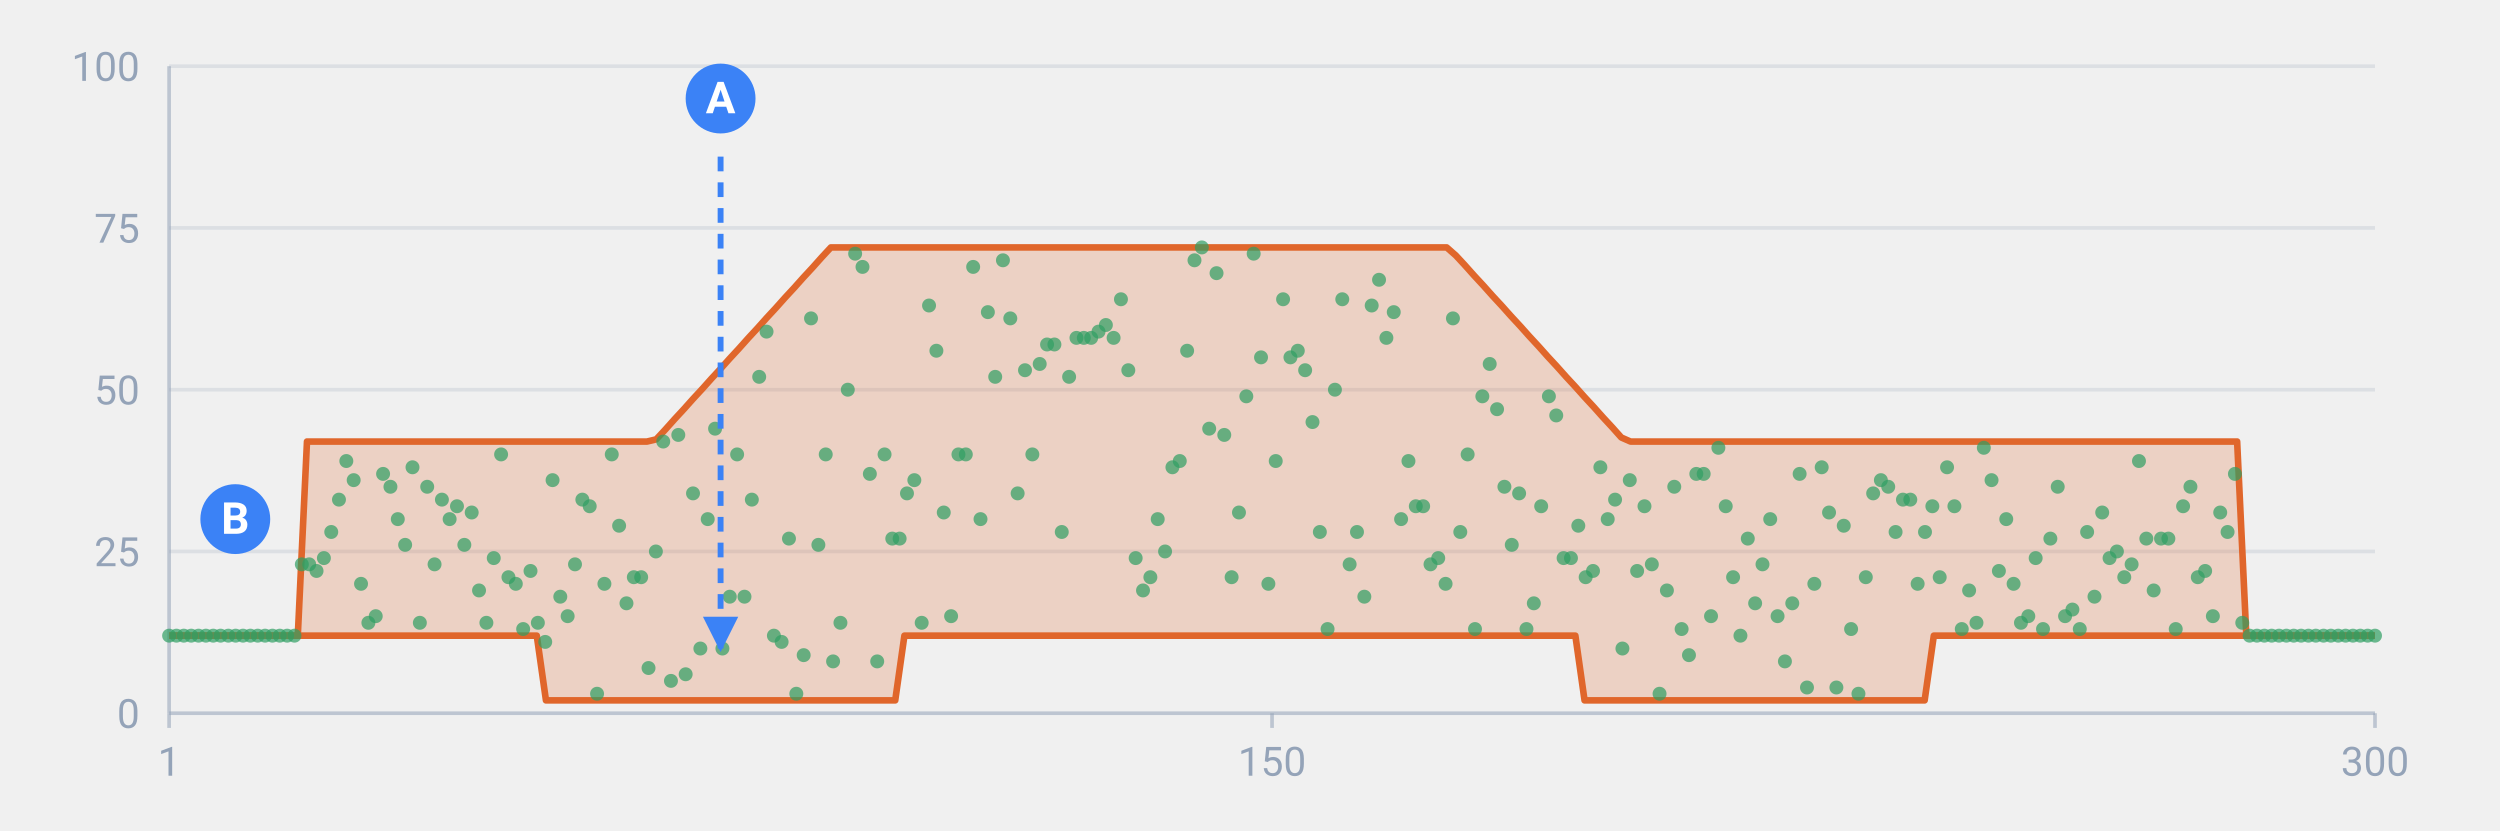
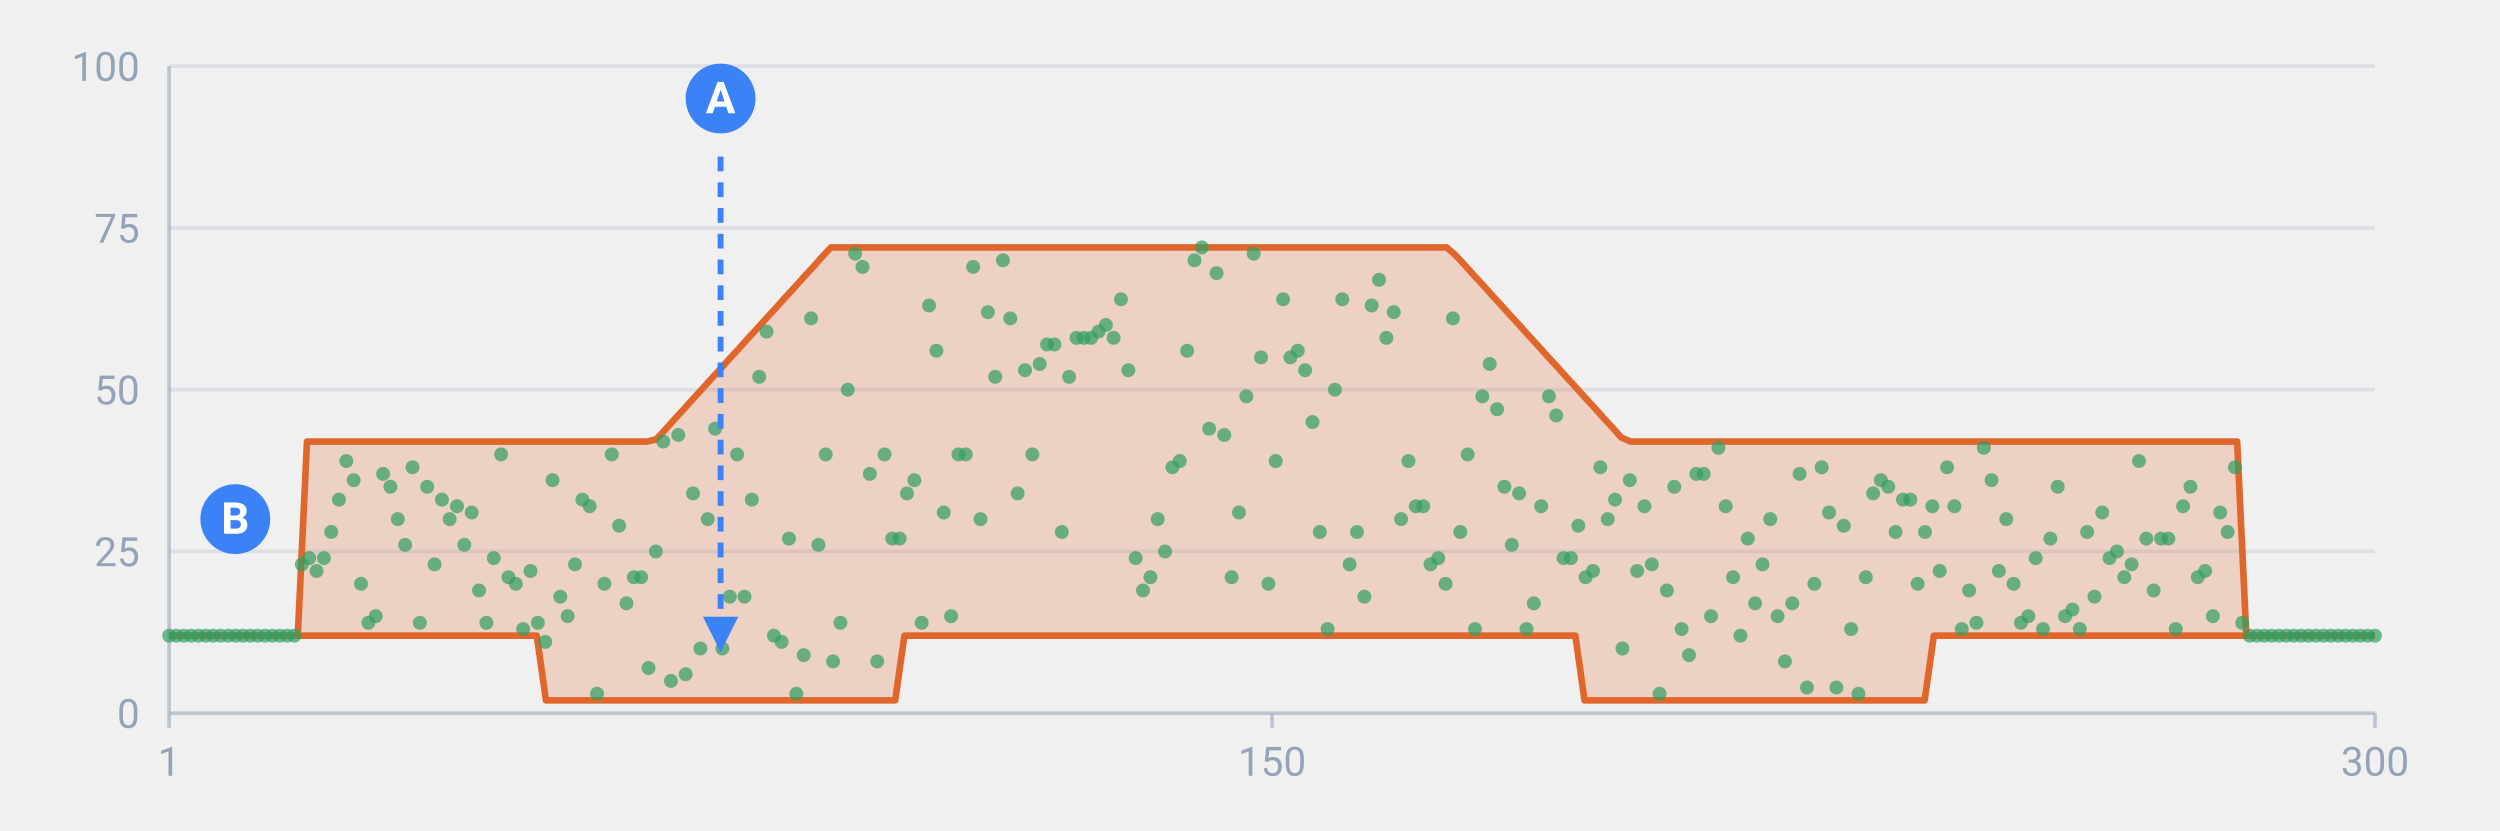
<svg xmlns="http://www.w3.org/2000/svg" viewBox="0 0 680 226" width="680" height="226" font-family="system-ui, -apple-system, Segoe UI, Roboto, sans-serif">
  <defs>
    <marker id="a" viewBox="0 0 10 10" refX="9" refY="5" markerWidth="6" markerHeight="6" orient="auto-start-reverse">
      <path d="M0,0 L10,5 L0,10 z" fill="#3b82f6" />
    </marker>
  </defs>
  <line x1="46" y1="194.0" x2="646" y2="194.0" stroke="#94a3b8" stroke-width="1" opacity="0.55" />
  <text x="38.0" y="198.0" text-anchor="end" font-size="11" font-weight="400" fill="#94a3b8">0</text>
  <line x1="46" y1="150.0" x2="646" y2="150.0" stroke="#94a3b8" stroke-width="1" opacity="0.22" />
  <text x="38.0" y="154.0" text-anchor="end" font-size="11" font-weight="400" fill="#94a3b8">25</text>
  <line x1="46" y1="106.0" x2="646" y2="106.0" stroke="#94a3b8" stroke-width="1" opacity="0.22" />
  <text x="38.0" y="110.0" text-anchor="end" font-size="11" font-weight="400" fill="#94a3b8">50</text>
  <line x1="46" y1="62.0" x2="646" y2="62.0" stroke="#94a3b8" stroke-width="1" opacity="0.22" />
  <text x="38.0" y="66.0" text-anchor="end" font-size="11" font-weight="400" fill="#94a3b8">75</text>
  <line x1="46" y1="18.0" x2="646" y2="18.0" stroke="#94a3b8" stroke-width="1" opacity="0.22" />
  <text x="38.0" y="22.0" text-anchor="end" font-size="11" font-weight="400" fill="#94a3b8">100</text>
  <line x1="46.0" y1="194" x2="46.0" y2="198" stroke="#94a3b8" stroke-width="1" opacity="0.55" />
  <text x="46.0" y="211.0" text-anchor="middle" font-size="11" font-weight="400" fill="#94a3b8">1</text>
  <line x1="346.0" y1="194" x2="346.0" y2="198" stroke="#94a3b8" stroke-width="1" opacity="0.55" />
  <text x="346.0" y="211.0" text-anchor="middle" font-size="11" font-weight="400" fill="#94a3b8">150</text>
  <line x1="646.0" y1="194" x2="646.0" y2="198" stroke="#94a3b8" stroke-width="1" opacity="0.55" />
  <text x="646.0" y="211.0" text-anchor="middle" font-size="11" font-weight="400" fill="#94a3b8">300</text>
  <line x1="46" y1="18" x2="46" y2="194" stroke="#94a3b8" stroke-width="1" opacity="0.55" />
  <polygon points="46.0,172.9 48.5,172.9 51.0,172.9 53.5,172.9 56.0,172.9 58.5,172.9 61.0,172.9 63.5,172.9 66.0,172.9 68.5,172.9 71.0,172.9 73.5,172.9 76.0,172.9 78.5,172.9 81.0,172.9 83.5,120.1 86.0,120.1 88.5,120.1 91.0,120.1 93.5,120.1 96.0,120.1 98.5,120.1 101.0,120.1 103.5,120.1 106.0,120.1 108.5,120.1 111.0,120.1 113.5,120.1 116.0,120.1 118.5,120.1 121.0,120.1 123.5,120.1 126.0,120.1 128.5,120.1 131.0,120.1 133.5,120.1 136.0,120.1 138.5,120.1 141.0,120.1 143.5,120.1 146.0,120.1 148.5,120.1 151.0,120.1 153.5,120.1 156.0,120.1 158.5,120.1 161.0,120.1 163.5,120.1 166.0,120.1 168.5,120.1 171.0,120.1 173.5,120.1 176.0,120.1 178.5,119.5 181.0,116.8 183.5,114.0 186.0,111.3 188.5,108.5 191.0,105.8 193.5,103.0 196.0,100.3 198.5,97.5 201.0,94.8 203.5,92.0 206.0,89.3 208.5,86.5 211.0,83.8 213.5,81.0 216.0,78.3 218.5,75.5 221.0,72.8 223.5,70.0 226.0,67.3 228.5,67.3 231.0,67.3 233.5,67.3 236.0,67.3 238.5,67.3 241.0,67.3 243.5,67.3 246.0,67.3 248.5,67.3 251.0,67.3 253.5,67.3 256.0,67.3 258.5,67.3 261.0,67.3 263.5,67.3 266.0,67.3 268.5,67.3 271.0,67.3 273.5,67.3 276.0,67.3 278.5,67.3 281.0,67.3 283.5,67.3 286.0,67.3 288.5,67.3 291.0,67.3 293.5,67.3 296.0,67.3 298.5,67.3 301.0,67.3 303.5,67.3 306.0,67.3 308.5,67.3 311.0,67.3 313.5,67.3 316.0,67.3 318.5,67.3 321.0,67.3 323.5,67.3 326.0,67.3 328.5,67.3 331.0,67.3 333.5,67.3 336.0,67.3 338.5,67.3 341.0,67.3 343.5,67.3 346.0,67.3 348.5,67.3 351.0,67.3 353.5,67.3 356.0,67.3 358.5,67.3 361.0,67.3 363.5,67.3 366.0,67.3 368.5,67.3 371.0,67.3 373.5,67.3 376.0,67.3 378.5,67.3 381.0,67.3 383.5,67.3 386.0,67.3 388.5,67.3 391.0,67.3 393.5,67.3 396.0,69.5 398.5,72.2 401.0,75.0 403.5,77.7 406.0,80.5 408.5,83.2 411.0,86.0 413.5,88.7 416.0,91.5 418.5,94.2 421.0,97.0 423.5,99.7 426.0,102.5 428.5,105.2 431.0,108.0 433.5,110.7 436.0,113.5 438.5,116.2 441.0,119.0 443.5,120.1 446.0,120.1 448.5,120.1 451.0,120.1 453.5,120.1 456.0,120.1 458.5,120.1 461.0,120.1 463.5,120.1 466.0,120.1 468.5,120.1 471.0,120.1 473.5,120.1 476.0,120.1 478.5,120.1 481.0,120.1 483.5,120.1 486.0,120.1 488.5,120.1 491.0,120.1 493.5,120.1 496.0,120.1 498.5,120.1 501.0,120.1 503.5,120.1 506.0,120.1 508.5,120.1 511.0,120.1 513.5,120.1 516.0,120.1 518.5,120.1 521.0,120.1 523.5,120.1 526.0,120.1 528.5,120.1 531.0,120.1 533.5,120.1 536.0,120.1 538.5,120.1 541.0,120.1 543.5,120.1 546.0,120.1 548.5,120.1 551.0,120.1 553.5,120.1 556.0,120.1 558.5,120.1 561.0,120.1 563.5,120.1 566.0,120.1 568.5,120.1 571.0,120.1 573.5,120.1 576.0,120.1 578.5,120.1 581.0,120.1 583.5,120.1 586.0,120.1 588.5,120.1 591.0,120.1 593.5,120.1 596.0,120.1 598.5,120.1 601.0,120.1 603.5,120.1 606.0,120.1 608.5,120.1 611.0,172.9 613.5,172.9 616.0,172.9 618.5,172.9 621.0,172.9 623.5,172.9 626.0,172.9 628.5,172.9 631.0,172.9 633.5,172.9 636.0,172.9 638.5,172.9 641.0,172.9 643.5,172.9 646.0,172.9 646.0,172.9 643.5,172.9 641.0,172.9 638.5,172.9 636.0,172.9 633.5,172.9 631.0,172.9 628.5,172.9 626.0,172.9 623.5,172.9 621.0,172.9 618.5,172.9 616.0,172.9 613.5,172.9 611.0,172.9 608.5,172.9 606.0,172.9 603.5,172.9 601.0,172.9 598.5,172.9 596.0,172.9 593.5,172.9 591.0,172.9 588.5,172.9 586.0,172.9 583.5,172.9 581.0,172.9 578.5,172.9 576.0,172.9 573.5,172.9 571.0,172.9 568.5,172.9 566.0,172.9 563.5,172.9 561.0,172.9 558.5,172.9 556.0,172.9 553.5,172.9 551.0,172.9 548.5,172.9 546.0,172.9 543.5,172.9 541.0,172.9 538.5,172.9 536.0,172.9 533.5,172.9 531.0,172.9 528.5,172.9 526.0,172.9 523.5,190.5 521.0,190.5 518.5,190.5 516.0,190.5 513.5,190.5 511.0,190.5 508.5,190.5 506.0,190.5 503.5,190.5 501.0,190.5 498.5,190.5 496.0,190.5 493.5,190.5 491.0,190.5 488.5,190.5 486.0,190.5 483.5,190.5 481.0,190.5 478.5,190.5 476.0,190.5 473.5,190.5 471.0,190.5 468.5,190.5 466.0,190.5 463.5,190.5 461.0,190.5 458.5,190.5 456.0,190.5 453.5,190.5 451.0,190.5 448.5,190.5 446.0,190.5 443.5,190.5 441.0,190.5 438.5,190.5 436.0,190.5 433.5,190.5 431.0,190.5 428.5,172.9 426.0,172.9 423.5,172.9 421.0,172.9 418.5,172.9 416.0,172.9 413.5,172.9 411.0,172.9 408.5,172.9 406.0,172.9 403.5,172.9 401.0,172.9 398.5,172.9 396.0,172.9 393.5,172.9 391.0,172.9 388.5,172.9 386.0,172.9 383.5,172.9 381.0,172.9 378.5,172.9 376.0,172.9 373.5,172.9 371.0,172.9 368.5,172.9 366.0,172.9 363.5,172.9 361.0,172.9 358.5,172.9 356.0,172.9 353.5,172.9 351.0,172.9 348.5,172.9 346.0,172.9 343.5,172.9 341.0,172.9 338.5,172.9 336.0,172.9 333.5,172.9 331.0,172.9 328.5,172.9 326.0,172.9 323.5,172.9 321.0,172.9 318.5,172.9 316.0,172.9 313.5,172.9 311.0,172.9 308.5,172.9 306.0,172.9 303.5,172.9 301.0,172.9 298.5,172.9 296.0,172.9 293.5,172.9 291.0,172.9 288.5,172.9 286.0,172.9 283.5,172.9 281.0,172.9 278.5,172.9 276.0,172.9 273.5,172.9 271.0,172.9 268.5,172.9 266.0,172.9 263.5,172.9 261.0,172.9 258.5,172.9 256.0,172.9 253.5,172.9 251.0,172.9 248.5,172.9 246.0,172.9 243.5,190.5 241.0,190.5 238.5,190.5 236.0,190.5 233.5,190.5 231.0,190.5 228.5,190.5 226.0,190.5 223.5,190.5 221.0,190.5 218.5,190.5 216.0,190.5 213.5,190.5 211.0,190.5 208.5,190.5 206.0,190.5 203.5,190.5 201.0,190.5 198.5,190.5 196.0,190.5 193.5,190.5 191.0,190.5 188.5,190.5 186.0,190.5 183.5,190.5 181.0,190.5 178.5,190.5 176.0,190.5 173.5,190.5 171.0,190.5 168.5,190.5 166.0,190.5 163.5,190.5 161.0,190.5 158.5,190.5 156.0,190.5 153.5,190.5 151.0,190.5 148.5,190.5 146.0,172.9 143.5,172.9 141.0,172.9 138.5,172.9 136.0,172.9 133.5,172.9 131.0,172.9 128.5,172.9 126.0,172.9 123.5,172.9 121.0,172.9 118.5,172.9 116.0,172.9 113.5,172.9 111.0,172.9 108.5,172.9 106.0,172.9 103.5,172.9 101.0,172.9 98.5,172.9 96.0,172.9 93.5,172.9 91.0,172.9 88.5,172.9 86.0,172.9 83.5,172.9 81.0,172.9 78.5,172.9 76.0,172.9 73.5,172.9 71.0,172.9 68.5,172.9 66.0,172.9 63.5,172.9 61.0,172.9 58.5,172.9 56.0,172.9 53.5,172.9 51.0,172.9 48.5,172.9 46.0,172.9" fill="#e0662b" opacity="0.22" />
  <polyline points="46.0,172.9 48.5,172.9 51.0,172.9 53.5,172.9 56.0,172.9 58.5,172.9 61.0,172.9 63.5,172.9 66.0,172.9 68.5,172.9 71.0,172.9 73.5,172.9 76.0,172.9 78.5,172.9 81.0,172.9 83.5,120.1 86.0,120.1 88.5,120.1 91.0,120.1 93.5,120.1 96.0,120.1 98.5,120.1 101.0,120.1 103.5,120.1 106.0,120.1 108.5,120.1 111.0,120.1 113.5,120.1 116.0,120.1 118.5,120.1 121.0,120.1 123.5,120.1 126.0,120.1 128.5,120.1 131.0,120.1 133.5,120.1 136.0,120.1 138.5,120.1 141.0,120.1 143.5,120.1 146.0,120.1 148.5,120.1 151.0,120.1 153.5,120.1 156.0,120.1 158.5,120.1 161.0,120.1 163.5,120.1 166.0,120.1 168.5,120.1 171.0,120.1 173.5,120.1 176.0,120.1 178.5,119.5 181.0,116.8 183.5,114.0 186.0,111.3 188.5,108.5 191.0,105.8 193.5,103.0 196.0,100.3 198.5,97.5 201.0,94.8 203.5,92.0 206.0,89.3 208.5,86.5 211.0,83.8 213.5,81.0 216.0,78.3 218.5,75.5 221.0,72.8 223.5,70.0 226.0,67.3 228.5,67.3 231.0,67.3 233.5,67.3 236.0,67.3 238.5,67.3 241.0,67.3 243.5,67.3 246.0,67.3 248.5,67.3 251.0,67.3 253.5,67.3 256.0,67.3 258.5,67.3 261.0,67.3 263.5,67.3 266.0,67.3 268.5,67.3 271.0,67.3 273.5,67.3 276.0,67.3 278.5,67.3 281.0,67.3 283.5,67.3 286.0,67.3 288.5,67.3 291.0,67.3 293.5,67.3 296.0,67.3 298.5,67.3 301.0,67.3 303.5,67.3 306.0,67.3 308.5,67.3 311.0,67.3 313.5,67.3 316.0,67.3 318.5,67.3 321.0,67.3 323.5,67.3 326.0,67.3 328.5,67.3 331.0,67.3 333.5,67.3 336.0,67.3 338.5,67.3 341.0,67.3 343.5,67.3 346.0,67.3 348.5,67.3 351.0,67.3 353.5,67.3 356.0,67.3 358.5,67.3 361.0,67.3 363.5,67.3 366.0,67.3 368.5,67.3 371.0,67.3 373.5,67.3 376.0,67.3 378.5,67.3 381.0,67.3 383.5,67.3 386.0,67.3 388.5,67.3 391.0,67.3 393.5,67.3 396.0,69.5 398.5,72.2 401.0,75.0 403.5,77.7 406.0,80.5 408.5,83.2 411.0,86.0 413.5,88.7 416.0,91.5 418.5,94.2 421.0,97.0 423.5,99.7 426.0,102.5 428.5,105.2 431.0,108.0 433.5,110.7 436.0,113.5 438.5,116.2 441.0,119.0 443.5,120.1 446.0,120.1 448.5,120.1 451.0,120.1 453.5,120.1 456.0,120.1 458.5,120.1 461.0,120.1 463.5,120.1 466.0,120.1 468.5,120.1 471.0,120.1 473.5,120.1 476.0,120.1 478.5,120.1 481.0,120.1 483.5,120.1 486.0,120.1 488.5,120.1 491.0,120.1 493.5,120.1 496.0,120.1 498.5,120.1 501.0,120.1 503.5,120.1 506.0,120.1 508.5,120.1 511.0,120.1 513.5,120.1 516.0,120.1 518.5,120.1 521.0,120.1 523.5,120.1 526.0,120.1 528.5,120.1 531.0,120.1 533.5,120.1 536.0,120.1 538.5,120.1 541.0,120.1 543.5,120.1 546.0,120.1 548.5,120.1 551.0,120.1 553.5,120.1 556.0,120.1 558.5,120.1 561.0,120.1 563.5,120.1 566.0,120.1 568.5,120.1 571.0,120.1 573.5,120.1 576.0,120.1 578.5,120.1 581.0,120.1 583.5,120.1 586.0,120.1 588.5,120.1 591.0,120.1 593.5,120.1 596.0,120.1 598.5,120.1 601.0,120.1 603.5,120.1 606.0,120.1 608.5,120.1 611.0,172.9 613.5,172.9 616.0,172.9 618.5,172.9 621.0,172.9 623.5,172.9 626.0,172.9 628.5,172.9 631.0,172.9 633.5,172.9 636.0,172.9 638.5,172.9 641.0,172.9 643.5,172.9 646.0,172.9" fill="none" stroke="#e0662b" stroke-width="1.8" stroke-linejoin="round" />
  <polyline points="46.0,172.9 48.5,172.9 51.0,172.9 53.5,172.9 56.0,172.9 58.5,172.9 61.0,172.9 63.5,172.9 66.0,172.9 68.5,172.9 71.0,172.9 73.5,172.9 76.0,172.9 78.5,172.9 81.0,172.9 83.5,172.9 86.0,172.9 88.5,172.9 91.0,172.9 93.5,172.9 96.0,172.9 98.5,172.9 101.0,172.9 103.5,172.9 106.0,172.9 108.5,172.9 111.0,172.9 113.5,172.9 116.0,172.9 118.5,172.9 121.0,172.9 123.5,172.9 126.0,172.9 128.5,172.9 131.0,172.9 133.5,172.9 136.0,172.9 138.5,172.9 141.0,172.9 143.5,172.9 146.0,172.9 148.5,190.5 151.0,190.5 153.5,190.5 156.0,190.5 158.5,190.5 161.0,190.5 163.5,190.5 166.0,190.5 168.5,190.5 171.0,190.5 173.5,190.5 176.0,190.5 178.5,190.5 181.0,190.5 183.5,190.5 186.0,190.5 188.5,190.5 191.0,190.5 193.5,190.5 196.0,190.5 198.5,190.5 201.0,190.5 203.5,190.5 206.0,190.5 208.5,190.5 211.0,190.5 213.5,190.5 216.0,190.5 218.5,190.5 221.0,190.5 223.5,190.5 226.0,190.5 228.5,190.5 231.0,190.5 233.5,190.5 236.0,190.5 238.5,190.5 241.0,190.5 243.5,190.5 246.0,172.9 248.5,172.9 251.0,172.9 253.5,172.9 256.0,172.9 258.5,172.9 261.0,172.9 263.5,172.9 266.0,172.9 268.5,172.9 271.0,172.9 273.5,172.9 276.0,172.9 278.5,172.9 281.0,172.9 283.5,172.9 286.0,172.9 288.5,172.9 291.0,172.9 293.5,172.9 296.0,172.9 298.5,172.9 301.0,172.9 303.5,172.9 306.0,172.9 308.5,172.9 311.0,172.9 313.5,172.9 316.0,172.9 318.5,172.9 321.0,172.9 323.5,172.9 326.0,172.9 328.5,172.9 331.0,172.9 333.5,172.9 336.0,172.9 338.5,172.9 341.0,172.9 343.5,172.9 346.0,172.9 348.5,172.9 351.0,172.9 353.5,172.9 356.0,172.9 358.5,172.9 361.0,172.9 363.5,172.9 366.0,172.9 368.5,172.9 371.0,172.9 373.5,172.9 376.0,172.9 378.5,172.9 381.0,172.9 383.5,172.9 386.0,172.9 388.5,172.9 391.0,172.9 393.5,172.9 396.0,172.9 398.5,172.9 401.0,172.9 403.5,172.9 406.0,172.9 408.5,172.9 411.0,172.9 413.5,172.9 416.0,172.9 418.5,172.9 421.0,172.9 423.5,172.9 426.0,172.9 428.5,172.9 431.0,190.5 433.5,190.5 436.0,190.5 438.5,190.5 441.0,190.5 443.5,190.5 446.0,190.5 448.5,190.5 451.0,190.5 453.5,190.5 456.0,190.5 458.5,190.5 461.0,190.5 463.5,190.5 466.0,190.5 468.5,190.5 471.0,190.5 473.5,190.5 476.0,190.5 478.5,190.5 481.0,190.5 483.5,190.5 486.0,190.5 488.5,190.5 491.0,190.5 493.5,190.5 496.0,190.5 498.5,190.5 501.0,190.5 503.5,190.5 506.0,190.5 508.5,190.5 511.0,190.5 513.5,190.5 516.0,190.5 518.5,190.5 521.0,190.5 523.5,190.5 526.0,172.9 528.5,172.9 531.0,172.9 533.5,172.9 536.0,172.9 538.5,172.9 541.0,172.9 543.5,172.9 546.0,172.9 548.5,172.9 551.0,172.9 553.5,172.9 556.0,172.9 558.5,172.9 561.0,172.9 563.5,172.9 566.0,172.9 568.5,172.9 571.0,172.9 573.5,172.9 576.0,172.9 578.5,172.9 581.0,172.9 583.5,172.9 586.0,172.9 588.5,172.9 591.0,172.9 593.5,172.9 596.0,172.9 598.5,172.9 601.0,172.9 603.5,172.9 606.0,172.9 608.5,172.9 611.0,172.9 613.5,172.9 616.0,172.9 618.5,172.9 621.0,172.9 623.5,172.9 626.0,172.9 628.5,172.9 631.0,172.9 633.5,172.9 636.0,172.9 638.5,172.9 641.0,172.9 643.5,172.9 646.0,172.9" fill="none" stroke="#e0662b" stroke-width="1.8" stroke-linejoin="round" />
  <circle cx="46.0" cy="172.9" r="1.9" fill="#2f9e63" opacity="0.7" />
  <circle cx="48.0" cy="172.9" r="1.9" fill="#2f9e63" opacity="0.7" />
  <circle cx="50.0" cy="172.9" r="1.9" fill="#2f9e63" opacity="0.7" />
  <circle cx="52.0" cy="172.9" r="1.9" fill="#2f9e63" opacity="0.7" />
  <circle cx="54.0" cy="172.9" r="1.9" fill="#2f9e63" opacity="0.7" />
  <circle cx="56.0" cy="172.9" r="1.9" fill="#2f9e63" opacity="0.7" />
  <circle cx="58.0" cy="172.9" r="1.9" fill="#2f9e63" opacity="0.7" />
  <circle cx="60.0" cy="172.9" r="1.9" fill="#2f9e63" opacity="0.7" />
  <circle cx="62.1" cy="172.9" r="1.9" fill="#2f9e63" opacity="0.7" />
  <circle cx="64.1" cy="172.9" r="1.9" fill="#2f9e63" opacity="0.7" />
  <circle cx="66.1" cy="172.9" r="1.9" fill="#2f9e63" opacity="0.7" />
  <circle cx="68.1" cy="172.9" r="1.9" fill="#2f9e63" opacity="0.7" />
  <circle cx="70.1" cy="172.9" r="1.9" fill="#2f9e63" opacity="0.7" />
  <circle cx="72.1" cy="172.9" r="1.9" fill="#2f9e63" opacity="0.7" />
  <circle cx="74.1" cy="172.9" r="1.9" fill="#2f9e63" opacity="0.7" />
  <circle cx="76.1" cy="172.9" r="1.9" fill="#2f9e63" opacity="0.7" />
  <circle cx="78.1" cy="172.9" r="1.9" fill="#2f9e63" opacity="0.7" />
  <circle cx="80.1" cy="172.9" r="1.9" fill="#2f9e63" opacity="0.7" />
  <circle cx="82.1" cy="153.5" r="1.9" fill="#2f9e63" opacity="0.7" />
-   <circle cx="84.1" cy="153.5" r="1.9" fill="#2f9e63" opacity="0.7" />
+   <circle cx="84.1" cy="151.8" r="1.9" fill="#2f9e63" opacity="0.7" />
  <circle cx="86.1" cy="155.3" r="1.9" fill="#2f9e63" opacity="0.7" />
  <circle cx="88.1" cy="151.8" r="1.9" fill="#2f9e63" opacity="0.7" />
  <circle cx="90.1" cy="144.7" r="1.9" fill="#2f9e63" opacity="0.7" />
  <circle cx="92.2" cy="135.9" r="1.9" fill="#2f9e63" opacity="0.7" />
  <circle cx="94.2" cy="125.4" r="1.9" fill="#2f9e63" opacity="0.7" />
  <circle cx="96.2" cy="130.6" r="1.9" fill="#2f9e63" opacity="0.7" />
  <circle cx="98.2" cy="158.8" r="1.9" fill="#2f9e63" opacity="0.7" />
  <circle cx="100.2" cy="169.4" r="1.9" fill="#2f9e63" opacity="0.7" />
  <circle cx="102.2" cy="167.6" r="1.9" fill="#2f9e63" opacity="0.7" />
  <circle cx="104.2" cy="128.9" r="1.9" fill="#2f9e63" opacity="0.7" />
  <circle cx="106.2" cy="132.4" r="1.9" fill="#2f9e63" opacity="0.7" />
  <circle cx="108.2" cy="141.2" r="1.9" fill="#2f9e63" opacity="0.7" />
  <circle cx="110.2" cy="148.2" r="1.9" fill="#2f9e63" opacity="0.7" />
  <circle cx="112.2" cy="127.1" r="1.9" fill="#2f9e63" opacity="0.7" />
  <circle cx="114.2" cy="169.4" r="1.9" fill="#2f9e63" opacity="0.7" />
  <circle cx="116.2" cy="132.4" r="1.9" fill="#2f9e63" opacity="0.7" />
  <circle cx="118.2" cy="153.5" r="1.9" fill="#2f9e63" opacity="0.7" />
  <circle cx="120.2" cy="135.9" r="1.9" fill="#2f9e63" opacity="0.7" />
  <circle cx="122.3" cy="141.2" r="1.9" fill="#2f9e63" opacity="0.7" />
  <circle cx="124.3" cy="137.7" r="1.9" fill="#2f9e63" opacity="0.7" />
  <circle cx="126.3" cy="148.2" r="1.9" fill="#2f9e63" opacity="0.7" />
  <circle cx="128.3" cy="139.4" r="1.9" fill="#2f9e63" opacity="0.7" />
  <circle cx="130.3" cy="160.6" r="1.9" fill="#2f9e63" opacity="0.7" />
  <circle cx="132.3" cy="169.4" r="1.9" fill="#2f9e63" opacity="0.7" />
  <circle cx="134.3" cy="151.8" r="1.9" fill="#2f9e63" opacity="0.7" />
  <circle cx="136.3" cy="123.6" r="1.9" fill="#2f9e63" opacity="0.7" />
  <circle cx="138.3" cy="157.0" r="1.9" fill="#2f9e63" opacity="0.7" />
  <circle cx="140.3" cy="158.8" r="1.9" fill="#2f9e63" opacity="0.7" />
  <circle cx="142.3" cy="171.1" r="1.9" fill="#2f9e63" opacity="0.7" />
  <circle cx="144.3" cy="155.3" r="1.9" fill="#2f9e63" opacity="0.7" />
  <circle cx="146.3" cy="169.4" r="1.9" fill="#2f9e63" opacity="0.7" />
  <circle cx="148.3" cy="174.6" r="1.9" fill="#2f9e63" opacity="0.7" />
  <circle cx="150.3" cy="130.6" r="1.9" fill="#2f9e63" opacity="0.7" />
  <circle cx="152.4" cy="162.3" r="1.9" fill="#2f9e63" opacity="0.7" />
  <circle cx="154.4" cy="167.6" r="1.9" fill="#2f9e63" opacity="0.7" />
  <circle cx="156.4" cy="153.5" r="1.9" fill="#2f9e63" opacity="0.7" />
  <circle cx="158.4" cy="135.9" r="1.9" fill="#2f9e63" opacity="0.7" />
  <circle cx="160.4" cy="137.7" r="1.9" fill="#2f9e63" opacity="0.7" />
  <circle cx="162.4" cy="188.7" r="1.9" fill="#2f9e63" opacity="0.7" />
  <circle cx="164.4" cy="158.8" r="1.9" fill="#2f9e63" opacity="0.7" />
  <circle cx="166.4" cy="123.6" r="1.9" fill="#2f9e63" opacity="0.7" />
  <circle cx="168.4" cy="143.0" r="1.9" fill="#2f9e63" opacity="0.7" />
  <circle cx="170.4" cy="164.1" r="1.9" fill="#2f9e63" opacity="0.7" />
  <circle cx="172.4" cy="157.0" r="1.9" fill="#2f9e63" opacity="0.7" />
  <circle cx="174.4" cy="157.0" r="1.9" fill="#2f9e63" opacity="0.7" />
  <circle cx="176.4" cy="181.7" r="1.9" fill="#2f9e63" opacity="0.7" />
  <circle cx="178.4" cy="150.0" r="1.9" fill="#2f9e63" opacity="0.7" />
  <circle cx="180.4" cy="120.1" r="1.9" fill="#2f9e63" opacity="0.7" />
  <circle cx="182.5" cy="185.2" r="1.9" fill="#2f9e63" opacity="0.7" />
  <circle cx="184.5" cy="118.3" r="1.9" fill="#2f9e63" opacity="0.7" />
  <circle cx="186.5" cy="183.4" r="1.9" fill="#2f9e63" opacity="0.7" />
  <circle cx="188.5" cy="134.2" r="1.9" fill="#2f9e63" opacity="0.7" />
  <circle cx="190.5" cy="176.4" r="1.9" fill="#2f9e63" opacity="0.7" />
  <circle cx="192.5" cy="141.2" r="1.9" fill="#2f9e63" opacity="0.7" />
  <circle cx="194.5" cy="116.6" r="1.9" fill="#2f9e63" opacity="0.7" />
  <circle cx="196.5" cy="176.4" r="1.9" fill="#2f9e63" opacity="0.7" />
  <circle cx="198.5" cy="162.3" r="1.9" fill="#2f9e63" opacity="0.7" />
  <circle cx="200.5" cy="123.6" r="1.9" fill="#2f9e63" opacity="0.7" />
  <circle cx="202.5" cy="162.3" r="1.9" fill="#2f9e63" opacity="0.7" />
  <circle cx="204.5" cy="135.9" r="1.9" fill="#2f9e63" opacity="0.7" />
  <circle cx="206.5" cy="102.5" r="1.9" fill="#2f9e63" opacity="0.7" />
  <circle cx="208.5" cy="90.2" r="1.9" fill="#2f9e63" opacity="0.7" />
  <circle cx="210.5" cy="172.9" r="1.9" fill="#2f9e63" opacity="0.7" />
  <circle cx="212.6" cy="174.6" r="1.9" fill="#2f9e63" opacity="0.7" />
  <circle cx="214.6" cy="146.5" r="1.9" fill="#2f9e63" opacity="0.7" />
  <circle cx="216.6" cy="188.7" r="1.9" fill="#2f9e63" opacity="0.7" />
  <circle cx="218.6" cy="178.2" r="1.9" fill="#2f9e63" opacity="0.7" />
  <circle cx="220.6" cy="86.6" r="1.9" fill="#2f9e63" opacity="0.7" />
  <circle cx="222.6" cy="148.2" r="1.9" fill="#2f9e63" opacity="0.7" />
  <circle cx="224.6" cy="123.6" r="1.9" fill="#2f9e63" opacity="0.7" />
  <circle cx="226.6" cy="179.9" r="1.9" fill="#2f9e63" opacity="0.7" />
  <circle cx="228.6" cy="169.4" r="1.9" fill="#2f9e63" opacity="0.7" />
  <circle cx="230.6" cy="106.0" r="1.9" fill="#2f9e63" opacity="0.7" />
  <circle cx="232.6" cy="69.0" r="1.9" fill="#2f9e63" opacity="0.7" />
  <circle cx="234.6" cy="72.6" r="1.9" fill="#2f9e63" opacity="0.7" />
  <circle cx="236.6" cy="128.9" r="1.9" fill="#2f9e63" opacity="0.7" />
  <circle cx="238.6" cy="179.9" r="1.9" fill="#2f9e63" opacity="0.7" />
  <circle cx="240.6" cy="123.6" r="1.9" fill="#2f9e63" opacity="0.7" />
  <circle cx="242.7" cy="146.5" r="1.9" fill="#2f9e63" opacity="0.7" />
  <circle cx="244.7" cy="146.5" r="1.9" fill="#2f9e63" opacity="0.7" />
  <circle cx="246.7" cy="134.2" r="1.9" fill="#2f9e63" opacity="0.7" />
  <circle cx="248.7" cy="130.6" r="1.9" fill="#2f9e63" opacity="0.7" />
  <circle cx="250.7" cy="169.4" r="1.9" fill="#2f9e63" opacity="0.7" />
  <circle cx="252.7" cy="83.1" r="1.9" fill="#2f9e63" opacity="0.7" />
  <circle cx="254.7" cy="95.4" r="1.9" fill="#2f9e63" opacity="0.7" />
  <circle cx="256.7" cy="139.4" r="1.9" fill="#2f9e63" opacity="0.7" />
  <circle cx="258.7" cy="167.6" r="1.9" fill="#2f9e63" opacity="0.7" />
  <circle cx="260.7" cy="123.6" r="1.9" fill="#2f9e63" opacity="0.7" />
  <circle cx="262.7" cy="123.6" r="1.9" fill="#2f9e63" opacity="0.7" />
  <circle cx="264.7" cy="72.6" r="1.9" fill="#2f9e63" opacity="0.7" />
  <circle cx="266.7" cy="141.2" r="1.9" fill="#2f9e63" opacity="0.7" />
  <circle cx="268.7" cy="84.9" r="1.9" fill="#2f9e63" opacity="0.7" />
  <circle cx="270.7" cy="102.5" r="1.9" fill="#2f9e63" opacity="0.7" />
  <circle cx="272.8" cy="70.8" r="1.9" fill="#2f9e63" opacity="0.7" />
  <circle cx="274.8" cy="86.6" r="1.9" fill="#2f9e63" opacity="0.7" />
  <circle cx="276.8" cy="134.2" r="1.9" fill="#2f9e63" opacity="0.7" />
  <circle cx="278.8" cy="100.7" r="1.9" fill="#2f9e63" opacity="0.7" />
  <circle cx="280.8" cy="123.6" r="1.9" fill="#2f9e63" opacity="0.7" />
  <circle cx="282.8" cy="99.0" r="1.9" fill="#2f9e63" opacity="0.7" />
  <circle cx="284.8" cy="93.7" r="1.9" fill="#2f9e63" opacity="0.7" />
  <circle cx="286.8" cy="93.7" r="1.9" fill="#2f9e63" opacity="0.7" />
  <circle cx="288.8" cy="144.7" r="1.9" fill="#2f9e63" opacity="0.7" />
  <circle cx="290.8" cy="102.5" r="1.9" fill="#2f9e63" opacity="0.7" />
  <circle cx="292.8" cy="91.9" r="1.9" fill="#2f9e63" opacity="0.7" />
  <circle cx="294.8" cy="91.9" r="1.9" fill="#2f9e63" opacity="0.7" />
  <circle cx="296.8" cy="91.9" r="1.9" fill="#2f9e63" opacity="0.7" />
  <circle cx="298.8" cy="90.2" r="1.9" fill="#2f9e63" opacity="0.7" />
  <circle cx="300.8" cy="88.4" r="1.9" fill="#2f9e63" opacity="0.7" />
  <circle cx="302.9" cy="91.9" r="1.9" fill="#2f9e63" opacity="0.7" />
  <circle cx="304.9" cy="81.4" r="1.9" fill="#2f9e63" opacity="0.7" />
  <circle cx="306.9" cy="100.7" r="1.9" fill="#2f9e63" opacity="0.7" />
  <circle cx="308.9" cy="151.8" r="1.9" fill="#2f9e63" opacity="0.7" />
  <circle cx="310.9" cy="160.6" r="1.9" fill="#2f9e63" opacity="0.7" />
  <circle cx="312.9" cy="157.0" r="1.9" fill="#2f9e63" opacity="0.7" />
  <circle cx="314.9" cy="141.2" r="1.9" fill="#2f9e63" opacity="0.7" />
  <circle cx="316.9" cy="150.0" r="1.9" fill="#2f9e63" opacity="0.7" />
  <circle cx="318.9" cy="127.1" r="1.9" fill="#2f9e63" opacity="0.7" />
  <circle cx="320.9" cy="125.4" r="1.9" fill="#2f9e63" opacity="0.7" />
  <circle cx="322.9" cy="95.4" r="1.9" fill="#2f9e63" opacity="0.7" />
  <circle cx="324.9" cy="70.8" r="1.9" fill="#2f9e63" opacity="0.7" />
  <circle cx="326.9" cy="67.3" r="1.9" fill="#2f9e63" opacity="0.7" />
  <circle cx="328.9" cy="116.6" r="1.9" fill="#2f9e63" opacity="0.7" />
  <circle cx="330.9" cy="74.3" r="1.9" fill="#2f9e63" opacity="0.7" />
  <circle cx="333.0" cy="118.3" r="1.9" fill="#2f9e63" opacity="0.7" />
  <circle cx="335.0" cy="157.0" r="1.9" fill="#2f9e63" opacity="0.7" />
  <circle cx="337.0" cy="139.4" r="1.9" fill="#2f9e63" opacity="0.7" />
  <circle cx="339.0" cy="107.8" r="1.9" fill="#2f9e63" opacity="0.7" />
  <circle cx="341.0" cy="69.0" r="1.9" fill="#2f9e63" opacity="0.7" />
  <circle cx="343.0" cy="97.2" r="1.9" fill="#2f9e63" opacity="0.7" />
  <circle cx="345.0" cy="158.8" r="1.9" fill="#2f9e63" opacity="0.7" />
  <circle cx="347.0" cy="125.4" r="1.9" fill="#2f9e63" opacity="0.7" />
  <circle cx="349.0" cy="81.4" r="1.9" fill="#2f9e63" opacity="0.7" />
  <circle cx="351.0" cy="97.2" r="1.9" fill="#2f9e63" opacity="0.7" />
  <circle cx="353.0" cy="95.4" r="1.9" fill="#2f9e63" opacity="0.7" />
  <circle cx="355.0" cy="100.7" r="1.9" fill="#2f9e63" opacity="0.7" />
  <circle cx="357.0" cy="114.8" r="1.9" fill="#2f9e63" opacity="0.7" />
  <circle cx="359.0" cy="144.7" r="1.9" fill="#2f9e63" opacity="0.7" />
  <circle cx="361.1" cy="171.1" r="1.9" fill="#2f9e63" opacity="0.7" />
  <circle cx="363.1" cy="106.0" r="1.9" fill="#2f9e63" opacity="0.7" />
  <circle cx="365.1" cy="81.4" r="1.9" fill="#2f9e63" opacity="0.7" />
  <circle cx="367.1" cy="153.5" r="1.9" fill="#2f9e63" opacity="0.7" />
  <circle cx="369.1" cy="144.7" r="1.9" fill="#2f9e63" opacity="0.7" />
  <circle cx="371.1" cy="162.3" r="1.9" fill="#2f9e63" opacity="0.7" />
  <circle cx="373.1" cy="83.1" r="1.9" fill="#2f9e63" opacity="0.7" />
  <circle cx="375.1" cy="76.1" r="1.9" fill="#2f9e63" opacity="0.7" />
  <circle cx="377.1" cy="91.9" r="1.9" fill="#2f9e63" opacity="0.7" />
  <circle cx="379.1" cy="84.9" r="1.9" fill="#2f9e63" opacity="0.7" />
  <circle cx="381.1" cy="141.2" r="1.9" fill="#2f9e63" opacity="0.7" />
  <circle cx="383.1" cy="125.4" r="1.9" fill="#2f9e63" opacity="0.7" />
  <circle cx="385.1" cy="137.7" r="1.9" fill="#2f9e63" opacity="0.7" />
  <circle cx="387.1" cy="137.7" r="1.9" fill="#2f9e63" opacity="0.7" />
  <circle cx="389.1" cy="153.5" r="1.9" fill="#2f9e63" opacity="0.7" />
  <circle cx="391.2" cy="151.8" r="1.9" fill="#2f9e63" opacity="0.7" />
  <circle cx="393.2" cy="158.8" r="1.9" fill="#2f9e63" opacity="0.7" />
  <circle cx="395.2" cy="86.6" r="1.9" fill="#2f9e63" opacity="0.7" />
  <circle cx="397.2" cy="144.7" r="1.9" fill="#2f9e63" opacity="0.7" />
  <circle cx="399.2" cy="123.6" r="1.9" fill="#2f9e63" opacity="0.7" />
  <circle cx="401.2" cy="171.1" r="1.9" fill="#2f9e63" opacity="0.7" />
  <circle cx="403.2" cy="107.8" r="1.9" fill="#2f9e63" opacity="0.7" />
  <circle cx="405.2" cy="99.0" r="1.9" fill="#2f9e63" opacity="0.7" />
  <circle cx="407.2" cy="111.3" r="1.9" fill="#2f9e63" opacity="0.7" />
  <circle cx="409.2" cy="132.4" r="1.9" fill="#2f9e63" opacity="0.7" />
  <circle cx="411.2" cy="148.2" r="1.9" fill="#2f9e63" opacity="0.7" />
  <circle cx="413.2" cy="134.2" r="1.9" fill="#2f9e63" opacity="0.7" />
  <circle cx="415.2" cy="171.1" r="1.9" fill="#2f9e63" opacity="0.7" />
  <circle cx="417.2" cy="164.1" r="1.9" fill="#2f9e63" opacity="0.7" />
  <circle cx="419.2" cy="137.7" r="1.9" fill="#2f9e63" opacity="0.7" />
  <circle cx="421.3" cy="107.8" r="1.9" fill="#2f9e63" opacity="0.7" />
  <circle cx="423.3" cy="113.0" r="1.9" fill="#2f9e63" opacity="0.7" />
  <circle cx="425.3" cy="151.8" r="1.9" fill="#2f9e63" opacity="0.7" />
  <circle cx="427.3" cy="151.8" r="1.9" fill="#2f9e63" opacity="0.7" />
  <circle cx="429.3" cy="143.0" r="1.9" fill="#2f9e63" opacity="0.7" />
  <circle cx="431.3" cy="157.0" r="1.9" fill="#2f9e63" opacity="0.7" />
  <circle cx="433.3" cy="155.3" r="1.9" fill="#2f9e63" opacity="0.7" />
  <circle cx="435.3" cy="127.1" r="1.9" fill="#2f9e63" opacity="0.7" />
  <circle cx="437.3" cy="141.2" r="1.9" fill="#2f9e63" opacity="0.7" />
  <circle cx="439.3" cy="135.9" r="1.9" fill="#2f9e63" opacity="0.7" />
  <circle cx="441.3" cy="176.4" r="1.9" fill="#2f9e63" opacity="0.7" />
  <circle cx="443.3" cy="130.6" r="1.9" fill="#2f9e63" opacity="0.7" />
  <circle cx="445.3" cy="155.3" r="1.9" fill="#2f9e63" opacity="0.7" />
  <circle cx="447.3" cy="137.7" r="1.9" fill="#2f9e63" opacity="0.7" />
  <circle cx="449.3" cy="153.5" r="1.9" fill="#2f9e63" opacity="0.7" />
  <circle cx="451.4" cy="188.7" r="1.9" fill="#2f9e63" opacity="0.7" />
  <circle cx="453.4" cy="160.6" r="1.9" fill="#2f9e63" opacity="0.7" />
  <circle cx="455.4" cy="132.4" r="1.9" fill="#2f9e63" opacity="0.7" />
  <circle cx="457.4" cy="171.1" r="1.9" fill="#2f9e63" opacity="0.7" />
  <circle cx="459.4" cy="178.2" r="1.9" fill="#2f9e63" opacity="0.7" />
  <circle cx="461.4" cy="128.9" r="1.9" fill="#2f9e63" opacity="0.7" />
  <circle cx="463.4" cy="128.9" r="1.9" fill="#2f9e63" opacity="0.7" />
  <circle cx="465.4" cy="167.6" r="1.9" fill="#2f9e63" opacity="0.7" />
  <circle cx="467.4" cy="121.8" r="1.9" fill="#2f9e63" opacity="0.7" />
  <circle cx="469.4" cy="137.7" r="1.9" fill="#2f9e63" opacity="0.7" />
  <circle cx="471.4" cy="157.0" r="1.9" fill="#2f9e63" opacity="0.7" />
  <circle cx="473.4" cy="172.9" r="1.9" fill="#2f9e63" opacity="0.7" />
  <circle cx="475.4" cy="146.5" r="1.9" fill="#2f9e63" opacity="0.7" />
  <circle cx="477.4" cy="164.1" r="1.9" fill="#2f9e63" opacity="0.7" />
  <circle cx="479.4" cy="153.5" r="1.9" fill="#2f9e63" opacity="0.7" />
  <circle cx="481.5" cy="141.2" r="1.9" fill="#2f9e63" opacity="0.7" />
  <circle cx="483.5" cy="167.6" r="1.9" fill="#2f9e63" opacity="0.7" />
  <circle cx="485.5" cy="179.9" r="1.9" fill="#2f9e63" opacity="0.7" />
  <circle cx="487.5" cy="164.1" r="1.9" fill="#2f9e63" opacity="0.7" />
  <circle cx="489.5" cy="128.9" r="1.9" fill="#2f9e63" opacity="0.7" />
  <circle cx="491.5" cy="187.0" r="1.9" fill="#2f9e63" opacity="0.7" />
  <circle cx="493.5" cy="158.8" r="1.9" fill="#2f9e63" opacity="0.7" />
  <circle cx="495.5" cy="127.1" r="1.9" fill="#2f9e63" opacity="0.7" />
  <circle cx="497.5" cy="139.4" r="1.9" fill="#2f9e63" opacity="0.7" />
  <circle cx="499.5" cy="187.0" r="1.9" fill="#2f9e63" opacity="0.7" />
  <circle cx="501.5" cy="143.0" r="1.9" fill="#2f9e63" opacity="0.7" />
  <circle cx="503.5" cy="171.1" r="1.9" fill="#2f9e63" opacity="0.7" />
  <circle cx="505.5" cy="188.7" r="1.9" fill="#2f9e63" opacity="0.7" />
  <circle cx="507.5" cy="157.0" r="1.9" fill="#2f9e63" opacity="0.7" />
  <circle cx="509.5" cy="134.2" r="1.9" fill="#2f9e63" opacity="0.7" />
  <circle cx="511.6" cy="130.6" r="1.9" fill="#2f9e63" opacity="0.7" />
  <circle cx="513.6" cy="132.4" r="1.9" fill="#2f9e63" opacity="0.7" />
  <circle cx="515.6" cy="144.7" r="1.9" fill="#2f9e63" opacity="0.7" />
  <circle cx="517.6" cy="135.9" r="1.9" fill="#2f9e63" opacity="0.7" />
  <circle cx="519.6" cy="135.9" r="1.9" fill="#2f9e63" opacity="0.7" />
  <circle cx="521.6" cy="158.8" r="1.9" fill="#2f9e63" opacity="0.7" />
  <circle cx="523.6" cy="144.7" r="1.9" fill="#2f9e63" opacity="0.7" />
  <circle cx="525.6" cy="137.7" r="1.9" fill="#2f9e63" opacity="0.7" />
-   <circle cx="527.6" cy="157.0" r="1.9" fill="#2f9e63" opacity="0.7" />
+   <circle cx="527.6" cy="155.3" r="1.9" fill="#2f9e63" opacity="0.7" />
  <circle cx="529.6" cy="127.1" r="1.9" fill="#2f9e63" opacity="0.7" />
  <circle cx="531.6" cy="137.7" r="1.9" fill="#2f9e63" opacity="0.7" />
  <circle cx="533.6" cy="171.1" r="1.9" fill="#2f9e63" opacity="0.7" />
  <circle cx="535.6" cy="160.6" r="1.9" fill="#2f9e63" opacity="0.7" />
  <circle cx="537.6" cy="169.4" r="1.9" fill="#2f9e63" opacity="0.7" />
  <circle cx="539.6" cy="121.8" r="1.9" fill="#2f9e63" opacity="0.7" />
  <circle cx="541.7" cy="130.6" r="1.9" fill="#2f9e63" opacity="0.7" />
  <circle cx="543.7" cy="155.3" r="1.9" fill="#2f9e63" opacity="0.7" />
  <circle cx="545.7" cy="141.2" r="1.9" fill="#2f9e63" opacity="0.7" />
  <circle cx="547.7" cy="158.8" r="1.9" fill="#2f9e63" opacity="0.7" />
  <circle cx="549.7" cy="169.4" r="1.9" fill="#2f9e63" opacity="0.7" />
  <circle cx="551.7" cy="167.6" r="1.9" fill="#2f9e63" opacity="0.7" />
  <circle cx="553.7" cy="151.8" r="1.9" fill="#2f9e63" opacity="0.7" />
  <circle cx="555.7" cy="171.1" r="1.9" fill="#2f9e63" opacity="0.7" />
  <circle cx="557.7" cy="146.5" r="1.9" fill="#2f9e63" opacity="0.7" />
  <circle cx="559.7" cy="132.4" r="1.9" fill="#2f9e63" opacity="0.7" />
  <circle cx="561.7" cy="167.6" r="1.9" fill="#2f9e63" opacity="0.7" />
  <circle cx="563.7" cy="165.8" r="1.9" fill="#2f9e63" opacity="0.7" />
  <circle cx="565.7" cy="171.1" r="1.9" fill="#2f9e63" opacity="0.7" />
  <circle cx="567.7" cy="144.7" r="1.9" fill="#2f9e63" opacity="0.7" />
  <circle cx="569.7" cy="162.3" r="1.9" fill="#2f9e63" opacity="0.7" />
  <circle cx="571.8" cy="139.4" r="1.9" fill="#2f9e63" opacity="0.7" />
  <circle cx="573.8" cy="151.8" r="1.9" fill="#2f9e63" opacity="0.7" />
  <circle cx="575.8" cy="150.0" r="1.9" fill="#2f9e63" opacity="0.7" />
  <circle cx="577.8" cy="157.0" r="1.9" fill="#2f9e63" opacity="0.7" />
  <circle cx="579.8" cy="153.5" r="1.9" fill="#2f9e63" opacity="0.7" />
  <circle cx="581.8" cy="125.4" r="1.9" fill="#2f9e63" opacity="0.7" />
  <circle cx="583.8" cy="146.5" r="1.9" fill="#2f9e63" opacity="0.7" />
  <circle cx="585.8" cy="160.6" r="1.9" fill="#2f9e63" opacity="0.7" />
  <circle cx="587.8" cy="146.5" r="1.9" fill="#2f9e63" opacity="0.7" />
  <circle cx="589.8" cy="146.5" r="1.9" fill="#2f9e63" opacity="0.7" />
  <circle cx="591.8" cy="171.1" r="1.9" fill="#2f9e63" opacity="0.7" />
  <circle cx="593.8" cy="137.7" r="1.9" fill="#2f9e63" opacity="0.7" />
  <circle cx="595.8" cy="132.4" r="1.9" fill="#2f9e63" opacity="0.7" />
  <circle cx="597.8" cy="157.0" r="1.9" fill="#2f9e63" opacity="0.7" />
  <circle cx="599.8" cy="155.3" r="1.9" fill="#2f9e63" opacity="0.7" />
  <circle cx="601.9" cy="167.6" r="1.9" fill="#2f9e63" opacity="0.7" />
  <circle cx="603.9" cy="139.4" r="1.9" fill="#2f9e63" opacity="0.7" />
  <circle cx="605.9" cy="144.7" r="1.9" fill="#2f9e63" opacity="0.7" />
-   <circle cx="607.9" cy="128.9" r="1.9" fill="#2f9e63" opacity="0.7" />
+   <circle cx="607.9" cy="127.1" r="1.9" fill="#2f9e63" opacity="0.7" />
  <circle cx="609.9" cy="169.4" r="1.9" fill="#2f9e63" opacity="0.7" />
  <circle cx="611.9" cy="172.9" r="1.9" fill="#2f9e63" opacity="0.7" />
  <circle cx="613.9" cy="172.9" r="1.9" fill="#2f9e63" opacity="0.7" />
  <circle cx="615.9" cy="172.9" r="1.9" fill="#2f9e63" opacity="0.7" />
  <circle cx="617.9" cy="172.9" r="1.9" fill="#2f9e63" opacity="0.7" />
  <circle cx="619.9" cy="172.9" r="1.9" fill="#2f9e63" opacity="0.7" />
  <circle cx="621.9" cy="172.9" r="1.9" fill="#2f9e63" opacity="0.7" />
  <circle cx="623.9" cy="172.9" r="1.9" fill="#2f9e63" opacity="0.7" />
  <circle cx="625.9" cy="172.9" r="1.9" fill="#2f9e63" opacity="0.7" />
  <circle cx="627.9" cy="172.9" r="1.9" fill="#2f9e63" opacity="0.7" />
  <circle cx="629.9" cy="172.9" r="1.9" fill="#2f9e63" opacity="0.7" />
  <circle cx="632.0" cy="172.9" r="1.9" fill="#2f9e63" opacity="0.7" />
  <circle cx="634.0" cy="172.9" r="1.9" fill="#2f9e63" opacity="0.7" />
  <circle cx="636.0" cy="172.9" r="1.9" fill="#2f9e63" opacity="0.7" />
  <circle cx="638.0" cy="172.9" r="1.9" fill="#2f9e63" opacity="0.7" />
  <circle cx="640.0" cy="172.9" r="1.9" fill="#2f9e63" opacity="0.7" />
  <circle cx="642.0" cy="172.9" r="1.9" fill="#2f9e63" opacity="0.7" />
  <circle cx="644.0" cy="172.9" r="1.9" fill="#2f9e63" opacity="0.7" />
  <circle cx="646.0" cy="172.9" r="1.9" fill="#2f9e63" opacity="0.7" />
  <line x1="196.0" y1="42.6" x2="196.0" y2="176.4" stroke="#3b82f6" stroke-width="1.6" stroke-dasharray="4 3" marker-end="url(#a)" />
  <circle cx="196.0" cy="26.8" r="9.5" fill="#3b82f6" />
  <text x="196.0" y="30.8" text-anchor="middle" font-size="12" font-weight="700" fill="#ffffff">A</text>
  <circle cx="64.0" cy="141.2" r="9.5" fill="#3b82f6" />
  <text x="64.0" y="145.2" text-anchor="middle" font-size="12" font-weight="700" fill="#ffffff">B</text>
</svg>
